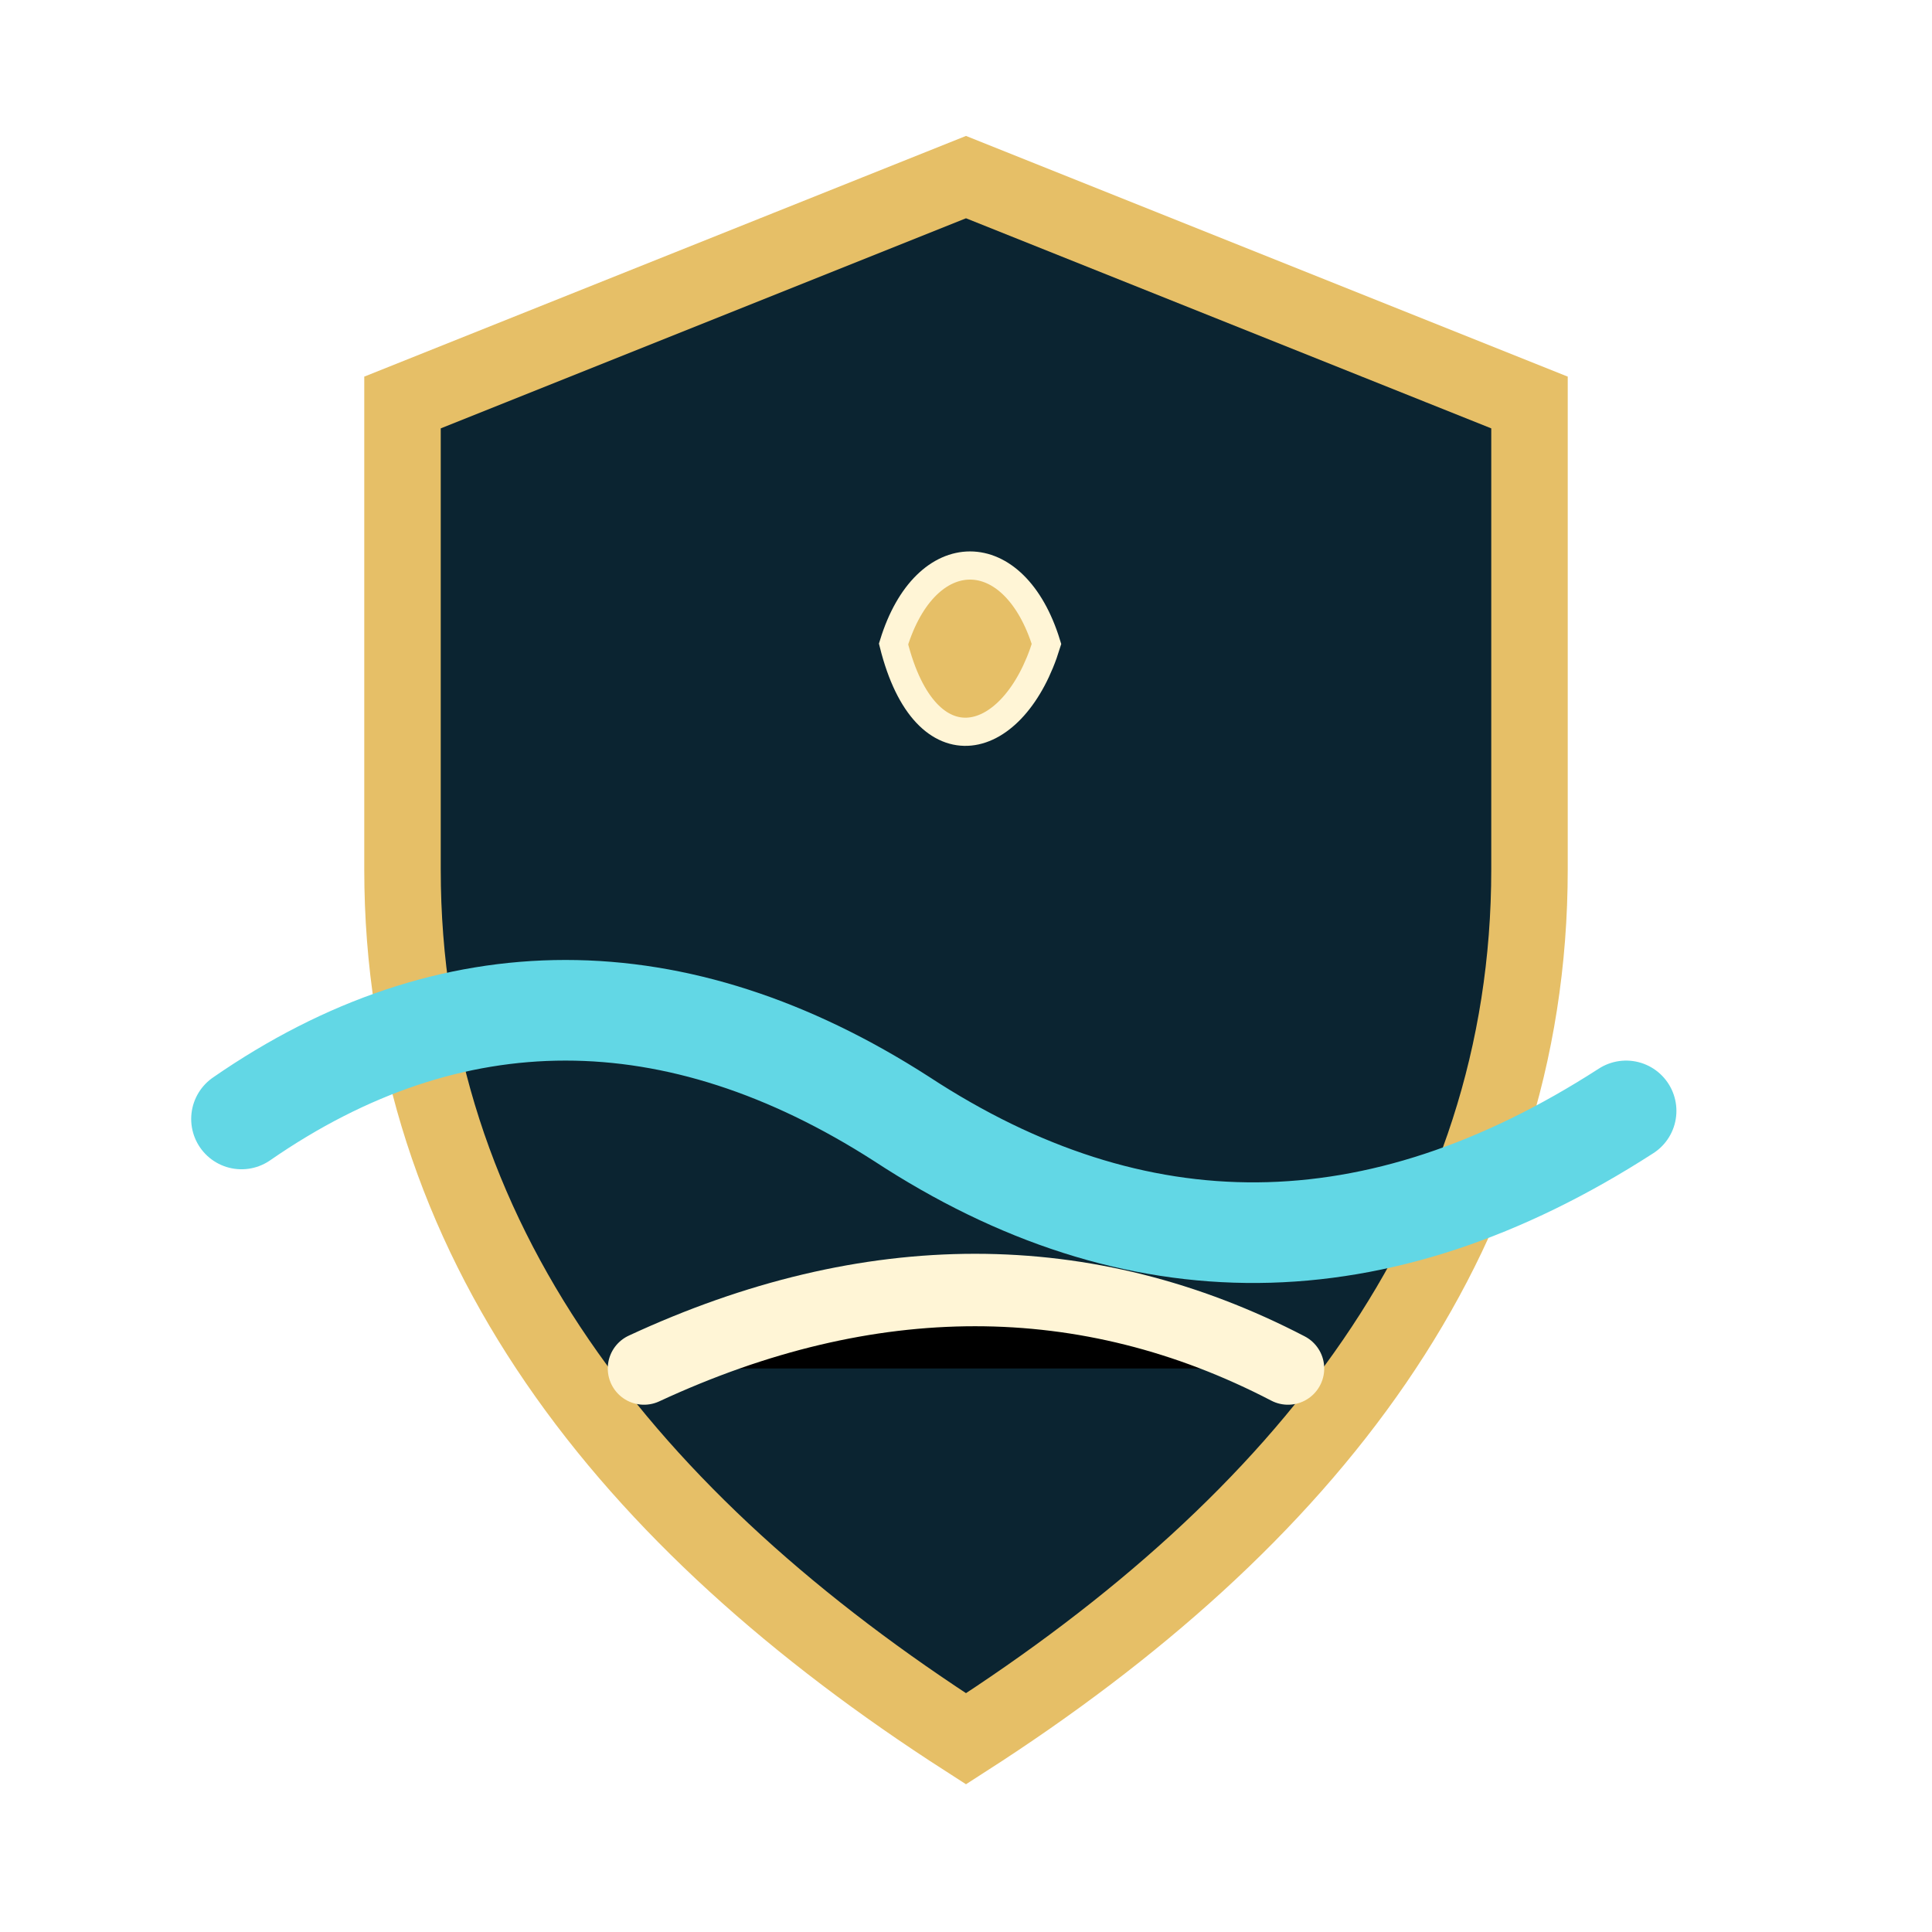
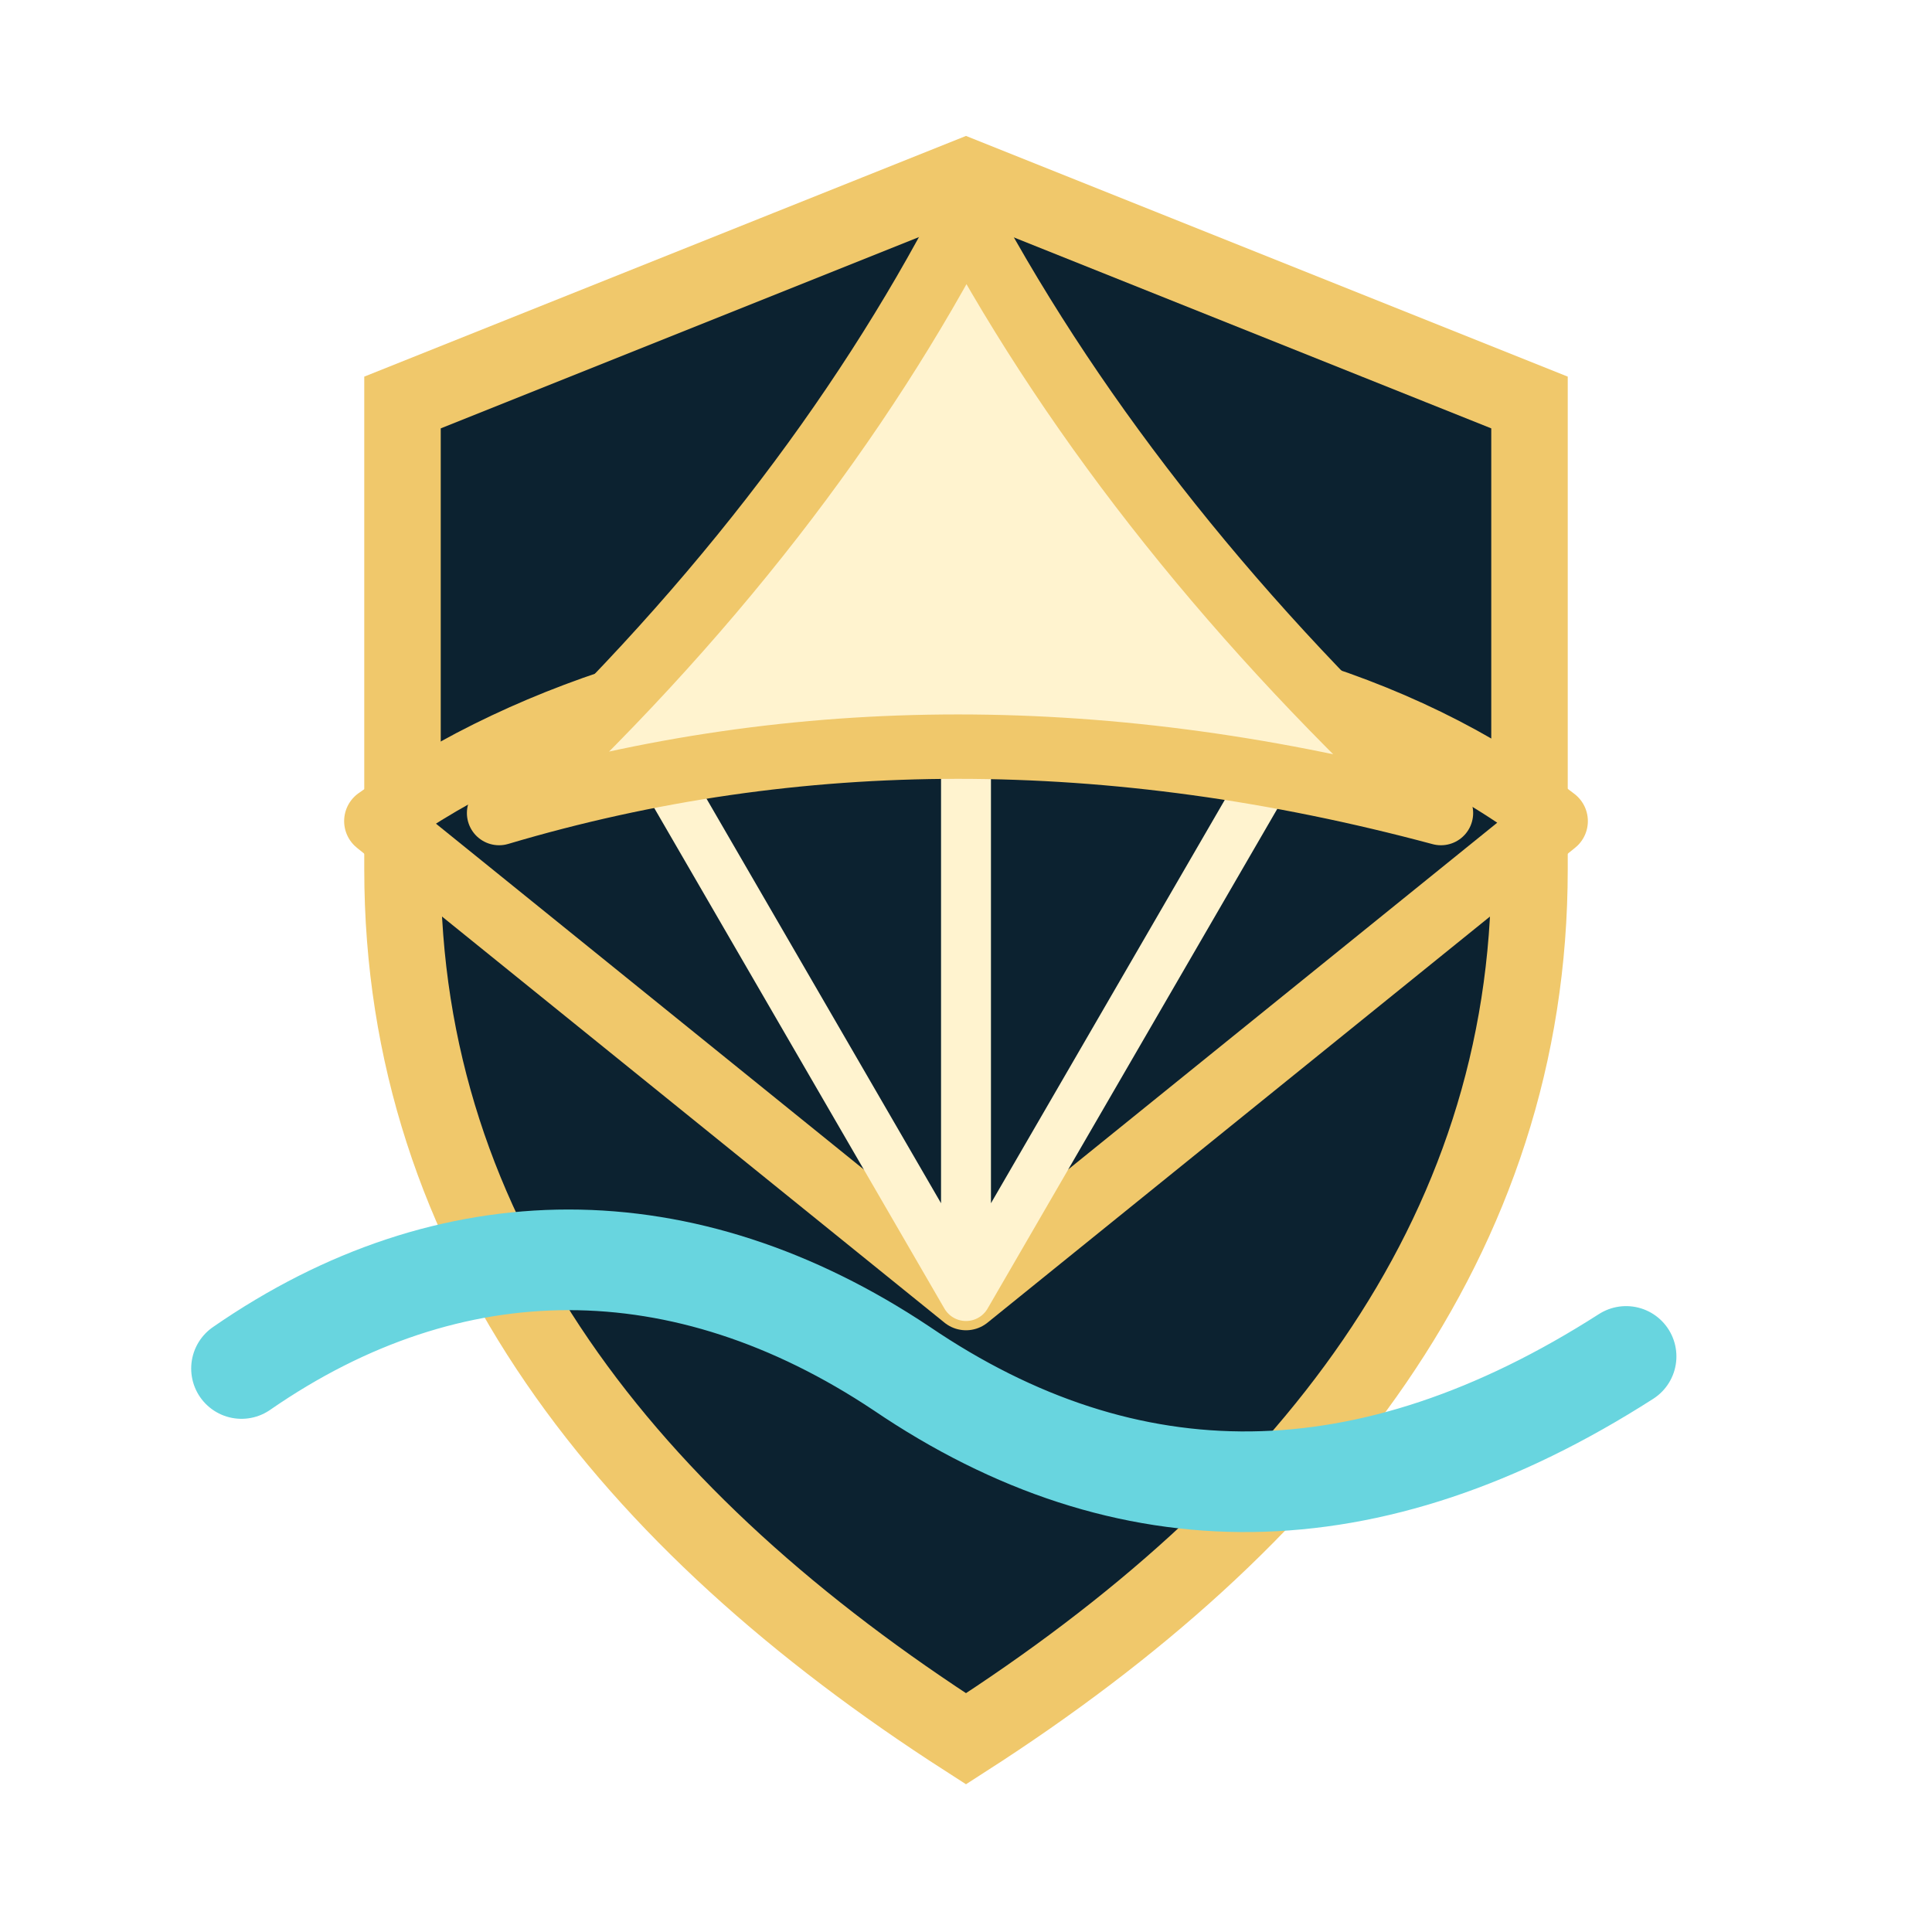
<svg xmlns="http://www.w3.org/2000/svg" class="dream-suisui-svg" viewBox="0 0 24 24" aria-hidden="true" focusable="false">
-   <path d="M12 2.2 19 5v5.8c0 4.6-2.8 8.1-7 10.8-4.2-2.7-7-6.2-7-10.8V5l7-2.8Z" fill="#0b2431" stroke="#e6bf67" stroke-width=".95" />
-   <path d="M11.1 8.0c0.4-1.3 1.5-1.3 1.9 0-.4 1.3-1.5 1.6-1.9 0Z" fill="#e6bf67" stroke="#fff5d6" stroke-width=".35" />
-   <path d="M3 13.9c2.6-1.8 5.4-1.8 8.2 0 2.9 1.9 5.9 1.9 9-.1" fill="none" stroke="#62d7e5" stroke-width="1.25" stroke-linecap="round" />
-   <path d="M8 17c2.8-1.3 5.5-1.3 8 0" stroke="#fff5d6" stroke-width=".9" stroke-linecap="round" />
+   <path d="M12 2.2 19 5v5.8c0 4.6-2.8 8.1-7 10.8-4.2-2.7-7-6.2-7-10.8V5l7-2.8Z" fill="#0c2230" stroke="#f0c86b" stroke-width=".95" />
+   <path d="M12 16.1 4.7 10.2c3.9-2.8 10.7-3 14.6 0L12 16.1Z" fill="#0c2230" stroke="#f0c86b" stroke-width=".85" stroke-linejoin="round" />
+   <path d="M12 16.1 8 9.2M12 16.1V8.6M12 16.1l4-6.9" stroke="#fff3cf" stroke-width=".62" stroke-linecap="round" />
+   <path d="M6.2 10.1c2.6-2.4 4.5-4.9 5.8-7.4 1.4 2.6 3.4 5.1 5.9 7.4-4.1-1.1-8-1.1-11.7 0Z" fill="#fff3cf" stroke="#f0c86b" stroke-width=".8" stroke-linejoin="round" />
+   <path d="M3 17c2.6-1.8 5.5-1.8 8.2 0 2.8 1.9 5.8 1.9 9-.15" fill="none" stroke="#68d5df" stroke-width="1.25" stroke-linecap="round" />
</svg>
